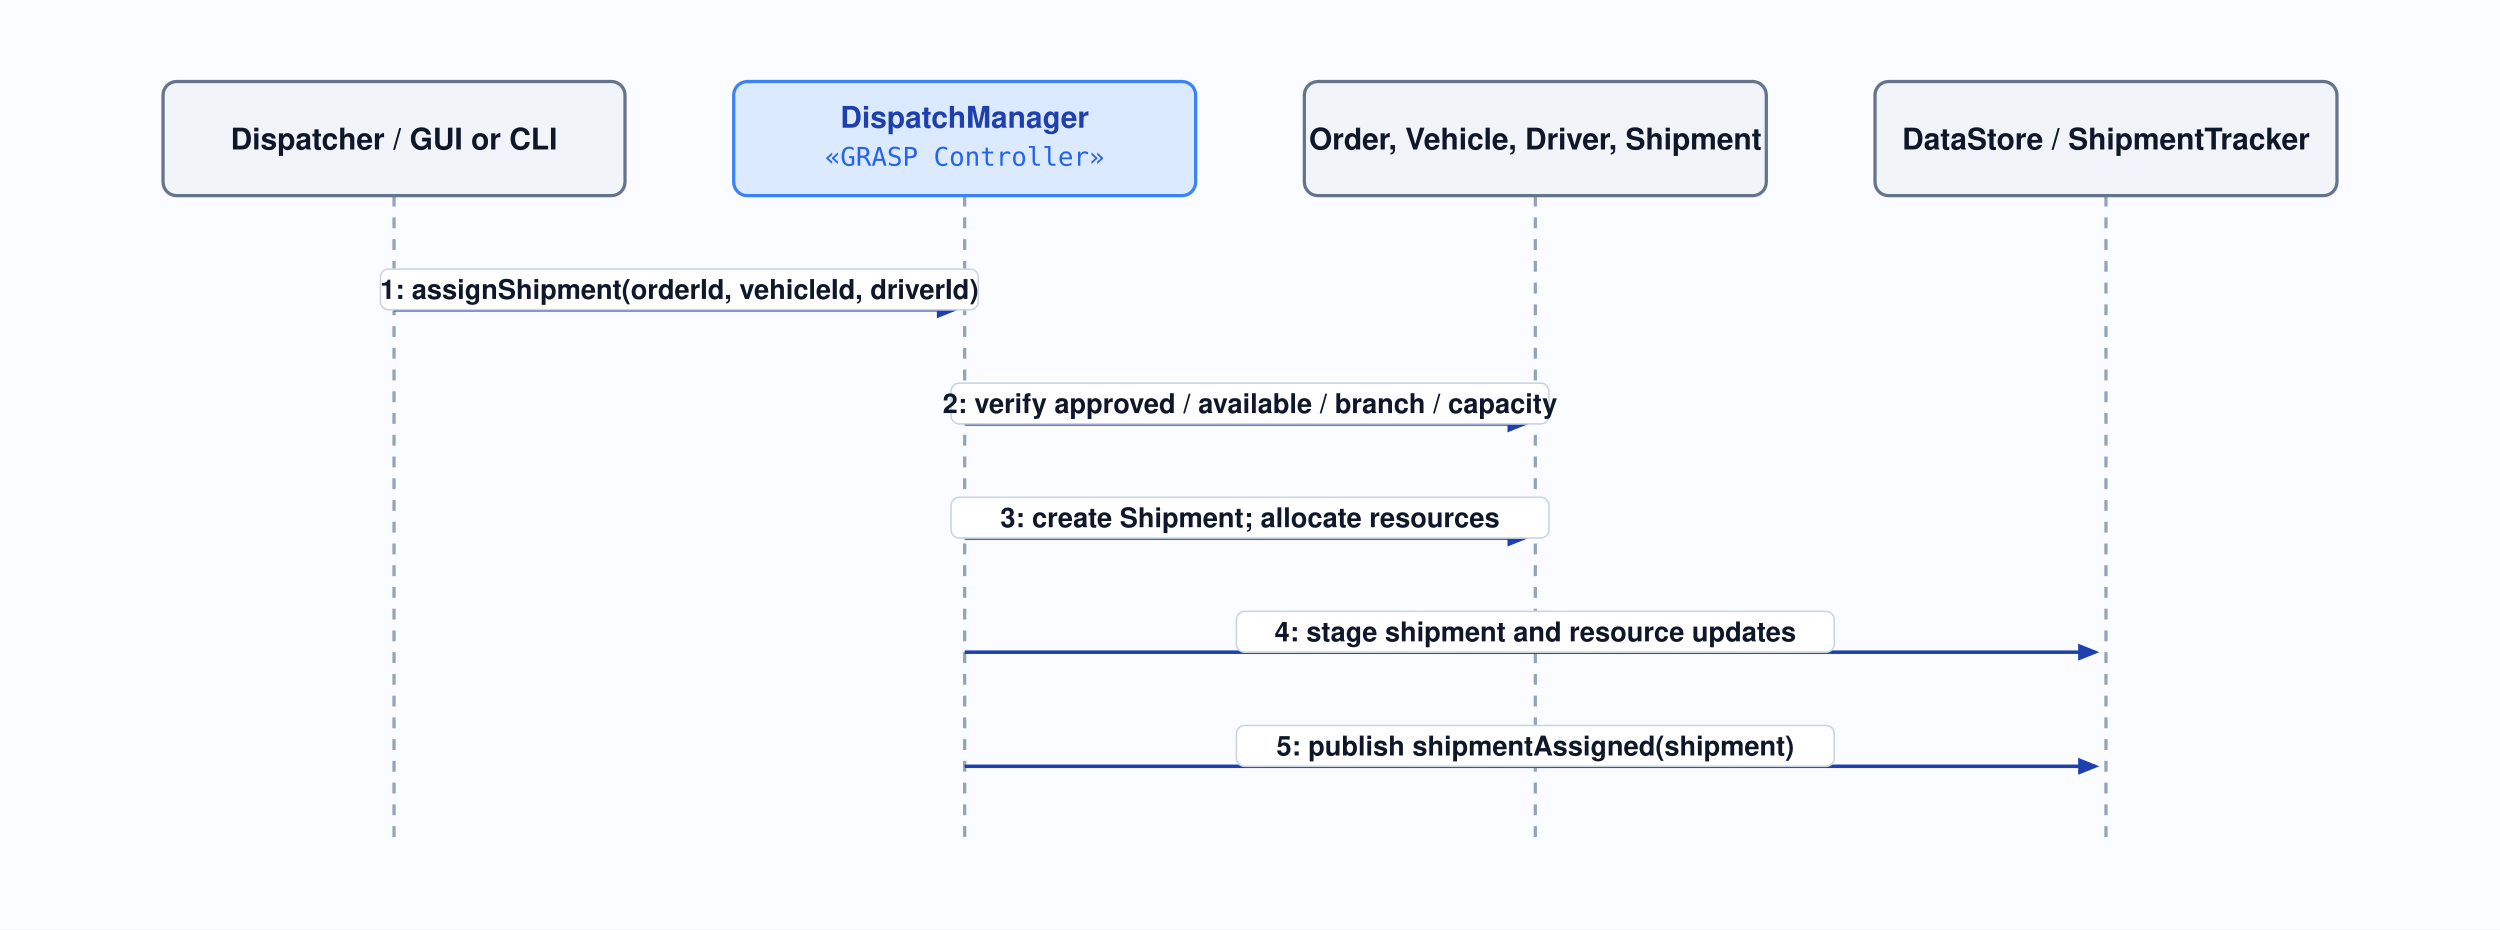
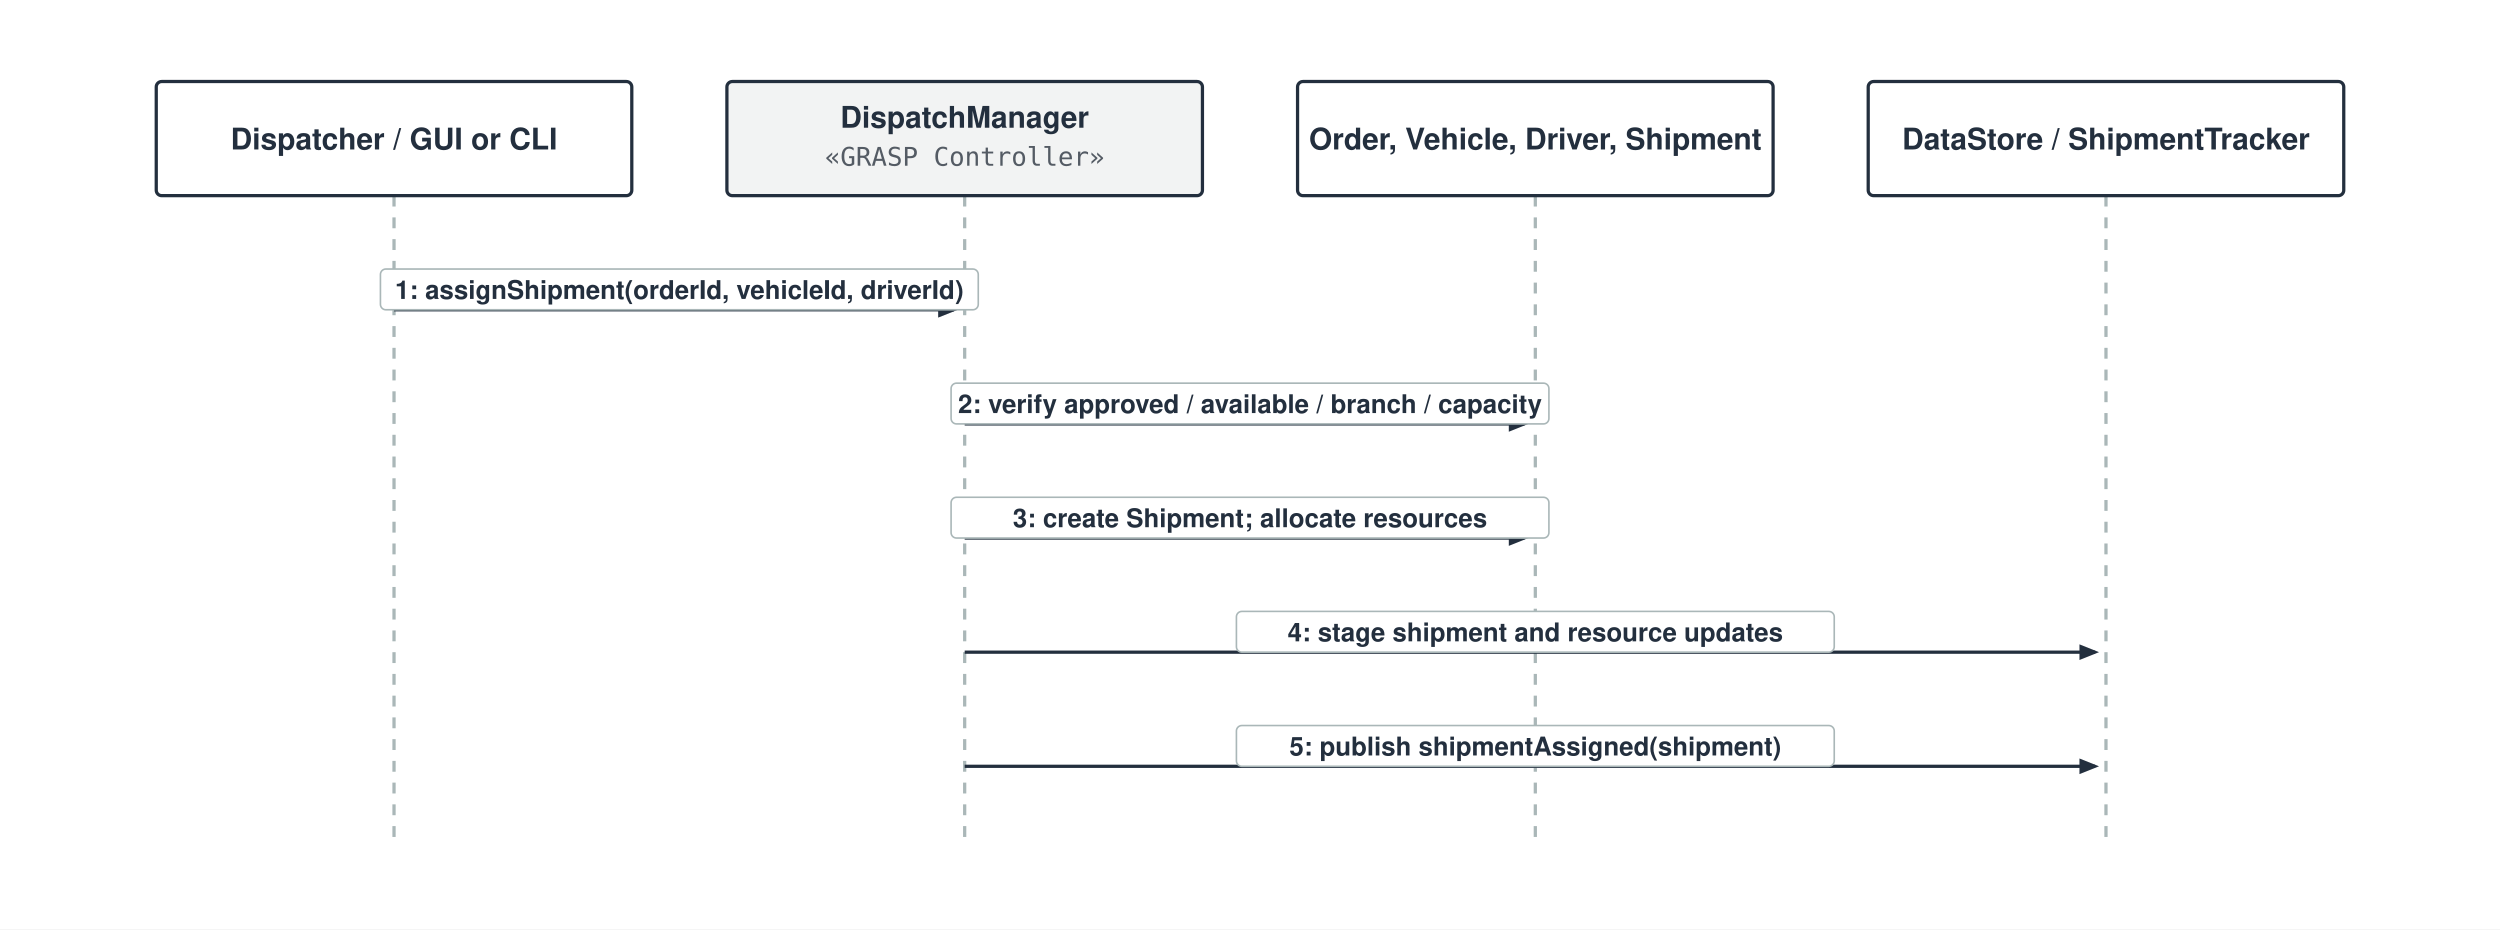
<svg xmlns="http://www.w3.org/2000/svg" viewBox="0 0 920 342" width="100%" height="100%" font-family="Segoe UI, Helvetica, Arial, sans-serif">
-   <rect width="100%" height="100%" fill="#fafcff" />
+   <rect width="100%" height="100%" fill="#ffffff" />
  <defs>
    <marker id="arrow-sync" viewBox="0 0 10 10" refX="8" refY="5" markerWidth="6" markerHeight="6" orient="auto-start-reverse">
-       <path d="M 0 1 L 10 5 L 0 9 z" fill="#1e40af" />
+       <path d="M 0 1 L 10 5 L 0 9 z" fill="#232f3e" />
    </marker>
  </defs>
-   <line x1="145.0" y1="72" x2="145.0" y2="312" stroke="#94a3b8" stroke-width="1.2" stroke-dasharray="4,4" />
-   <line x1="355.0" y1="72" x2="355.0" y2="312" stroke="#94a3b8" stroke-width="1.2" stroke-dasharray="4,4" />
-   <line x1="565.0" y1="72" x2="565.0" y2="312" stroke="#94a3b8" stroke-width="1.2" stroke-dasharray="4,4" />
-   <line x1="775.0" y1="72" x2="775.0" y2="312" stroke="#94a3b8" stroke-width="1.2" stroke-dasharray="4,4" />
-   <rect x="60.0" y="30" width="170" height="42" rx="5" fill="#f1f5f9" stroke="#64748b" stroke-width="1.2" />
-   <text x="145.0" y="55" font-size="11px" font-weight="bold" fill="#0f172a" text-anchor="middle">Dispatcher / GUI or CLI</text>
-   <rect x="270.0" y="30" width="170" height="42" rx="5" fill="#dbeafe" stroke="#3b82f6" stroke-width="1.2" />
-   <text x="355.0" y="47" font-size="11px" font-weight="bold" fill="#1e40af" text-anchor="middle">DispatchManager</text>
-   <text x="355.0" y="61" font-size="9.5px" font-family="Consolas, monospace" fill="#2563eb" text-anchor="middle">«GRASP Controller»</text>
-   <rect x="480.0" y="30" width="170" height="42" rx="5" fill="#f1f5f9" stroke="#64748b" stroke-width="1.2" />
-   <text x="565.0" y="55" font-size="11px" font-weight="bold" fill="#0f172a" text-anchor="middle">Order, Vehicle, Driver, Shipment</text>
-   <rect x="690.0" y="30" width="170" height="42" rx="5" fill="#f1f5f9" stroke="#64748b" stroke-width="1.2" />
-   <text x="775.0" y="55" font-size="11px" font-weight="bold" fill="#0f172a" text-anchor="middle">DataStore / ShipmentTracker</text>
-   <line x1="145.0" y1="114" x2="351.0" y2="114" stroke="#1e40af" stroke-width="1.3" marker-end="url(#arrow-sync)" />
-   <rect x="140.0" y="99" width="220" height="15" rx="3" fill="#ffffff" stroke="#cbd5e1" stroke-width="0.6" />
-   <text x="250.0" y="110" font-size="10px" font-weight="bold" fill="#0f172a" text-anchor="middle">1: assignShipment(orderId, vehicleId, driverId)</text>
-   <line x1="355.0" y1="156" x2="561.0" y2="156" stroke="#1e40af" stroke-width="1.3" marker-end="url(#arrow-sync)" />
-   <rect x="350.0" y="141" width="220" height="15" rx="3" fill="#ffffff" stroke="#cbd5e1" stroke-width="0.6" />
-   <text x="460.0" y="152" font-size="10px" font-weight="bold" fill="#0f172a" text-anchor="middle">2: verify approved / available / branch / capacity</text>
-   <line x1="355.0" y1="198" x2="561.0" y2="198" stroke="#1e40af" stroke-width="1.3" marker-end="url(#arrow-sync)" />
-   <rect x="350.0" y="183" width="220" height="15" rx="3" fill="#ffffff" stroke="#cbd5e1" stroke-width="0.6" />
-   <text x="460.0" y="194" font-size="10px" font-weight="bold" fill="#0f172a" text-anchor="middle">3: create Shipment; allocate resources</text>
-   <line x1="355.0" y1="240" x2="771.0" y2="240" stroke="#1e40af" stroke-width="1.3" marker-end="url(#arrow-sync)" />
-   <rect x="455.0" y="225" width="220" height="15" rx="3" fill="#ffffff" stroke="#cbd5e1" stroke-width="0.6" />
-   <text x="565.0" y="236" font-size="10px" font-weight="bold" fill="#0f172a" text-anchor="middle">4: stage shipment and resource updates</text>
-   <line x1="355.0" y1="282" x2="771.0" y2="282" stroke="#1e40af" stroke-width="1.3" marker-end="url(#arrow-sync)" />
-   <rect x="455.0" y="267" width="220" height="15" rx="3" fill="#ffffff" stroke="#cbd5e1" stroke-width="0.6" />
-   <text x="565.0" y="278" font-size="10px" font-weight="bold" fill="#0f172a" text-anchor="middle">5: publish shipmentAssigned(shipment)</text>
+   <line x1="145.0" y1="72" x2="145.0" y2="312" stroke="#aab7b8" stroke-width="1.2" stroke-dasharray="4,4" />
+   <line x1="355.0" y1="72" x2="355.0" y2="312" stroke="#aab7b8" stroke-width="1.2" stroke-dasharray="4,4" />
+   <line x1="565.0" y1="72" x2="565.0" y2="312" stroke="#aab7b8" stroke-width="1.2" stroke-dasharray="4,4" />
+   <line x1="775.0" y1="72" x2="775.0" y2="312" stroke="#aab7b8" stroke-width="1.2" stroke-dasharray="4,4" />
+   <rect x="57.5" y="30" width="175" height="42" rx="2" fill="#ffffff" stroke="#232f3e" stroke-width="1.2" />
+   <text x="145.0" y="55" font-size="11px" font-weight="bold" fill="#232f3e" text-anchor="middle">Dispatcher / GUI or CLI</text>
+   <rect x="267.5" y="30" width="175" height="42" rx="2" fill="#f2f3f3" stroke="#232f3e" stroke-width="1.2" />
+   <text x="355.0" y="47" font-size="11px" font-weight="bold" fill="#232f3e" text-anchor="middle">DispatchManager</text>
+   <text x="355.0" y="61" font-size="9.5px" font-family="Consolas, monospace" fill="#545b64" text-anchor="middle">«GRASP Controller»</text>
+   <rect x="477.5" y="30" width="175" height="42" rx="2" fill="#ffffff" stroke="#232f3e" stroke-width="1.2" />
+   <text x="565.0" y="55" font-size="11px" font-weight="bold" fill="#232f3e" text-anchor="middle">Order, Vehicle, Driver, Shipment</text>
+   <rect x="687.5" y="30" width="175" height="42" rx="2" fill="#ffffff" stroke="#232f3e" stroke-width="1.2" />
+   <text x="775.0" y="55" font-size="11px" font-weight="bold" fill="#232f3e" text-anchor="middle">DataStore / ShipmentTracker</text>
+   <line x1="145.0" y1="114" x2="351.0" y2="114" stroke="#232f3e" stroke-width="1.2" marker-end="url(#arrow-sync)" />
+   <rect x="140.0" y="99" width="220" height="15" rx="2" fill="#ffffff" stroke="#aab7b8" stroke-width="0.6" />
+   <text x="250.0" y="110" font-size="9.5px" font-weight="bold" fill="#232f3e" text-anchor="middle">1: assignShipment(orderId, vehicleId, driverId)</text>
+   <line x1="355.0" y1="156" x2="561.0" y2="156" stroke="#232f3e" stroke-width="1.2" marker-end="url(#arrow-sync)" />
+   <rect x="350.0" y="141" width="220" height="15" rx="2" fill="#ffffff" stroke="#aab7b8" stroke-width="0.6" />
+   <text x="460.0" y="152" font-size="9.5px" font-weight="bold" fill="#232f3e" text-anchor="middle">2: verify approved / available / branch / capacity</text>
+   <line x1="355.0" y1="198" x2="561.0" y2="198" stroke="#232f3e" stroke-width="1.2" marker-end="url(#arrow-sync)" />
+   <rect x="350.0" y="183" width="220" height="15" rx="2" fill="#ffffff" stroke="#aab7b8" stroke-width="0.6" />
+   <text x="460.0" y="194" font-size="9.5px" font-weight="bold" fill="#232f3e" text-anchor="middle">3: create Shipment; allocate resources</text>
+   <line x1="355.0" y1="240" x2="771.0" y2="240" stroke="#232f3e" stroke-width="1.2" marker-end="url(#arrow-sync)" />
+   <rect x="455.0" y="225" width="220" height="15" rx="2" fill="#ffffff" stroke="#aab7b8" stroke-width="0.6" />
+   <text x="565.0" y="236" font-size="9.5px" font-weight="bold" fill="#232f3e" text-anchor="middle">4: stage shipment and resource updates</text>
+   <line x1="355.0" y1="282" x2="771.0" y2="282" stroke="#232f3e" stroke-width="1.2" marker-end="url(#arrow-sync)" />
+   <rect x="455.0" y="267" width="220" height="15" rx="2" fill="#ffffff" stroke="#aab7b8" stroke-width="0.6" />
+   <text x="565.0" y="278" font-size="9.5px" font-weight="bold" fill="#232f3e" text-anchor="middle">5: publish shipmentAssigned(shipment)</text>
</svg>
